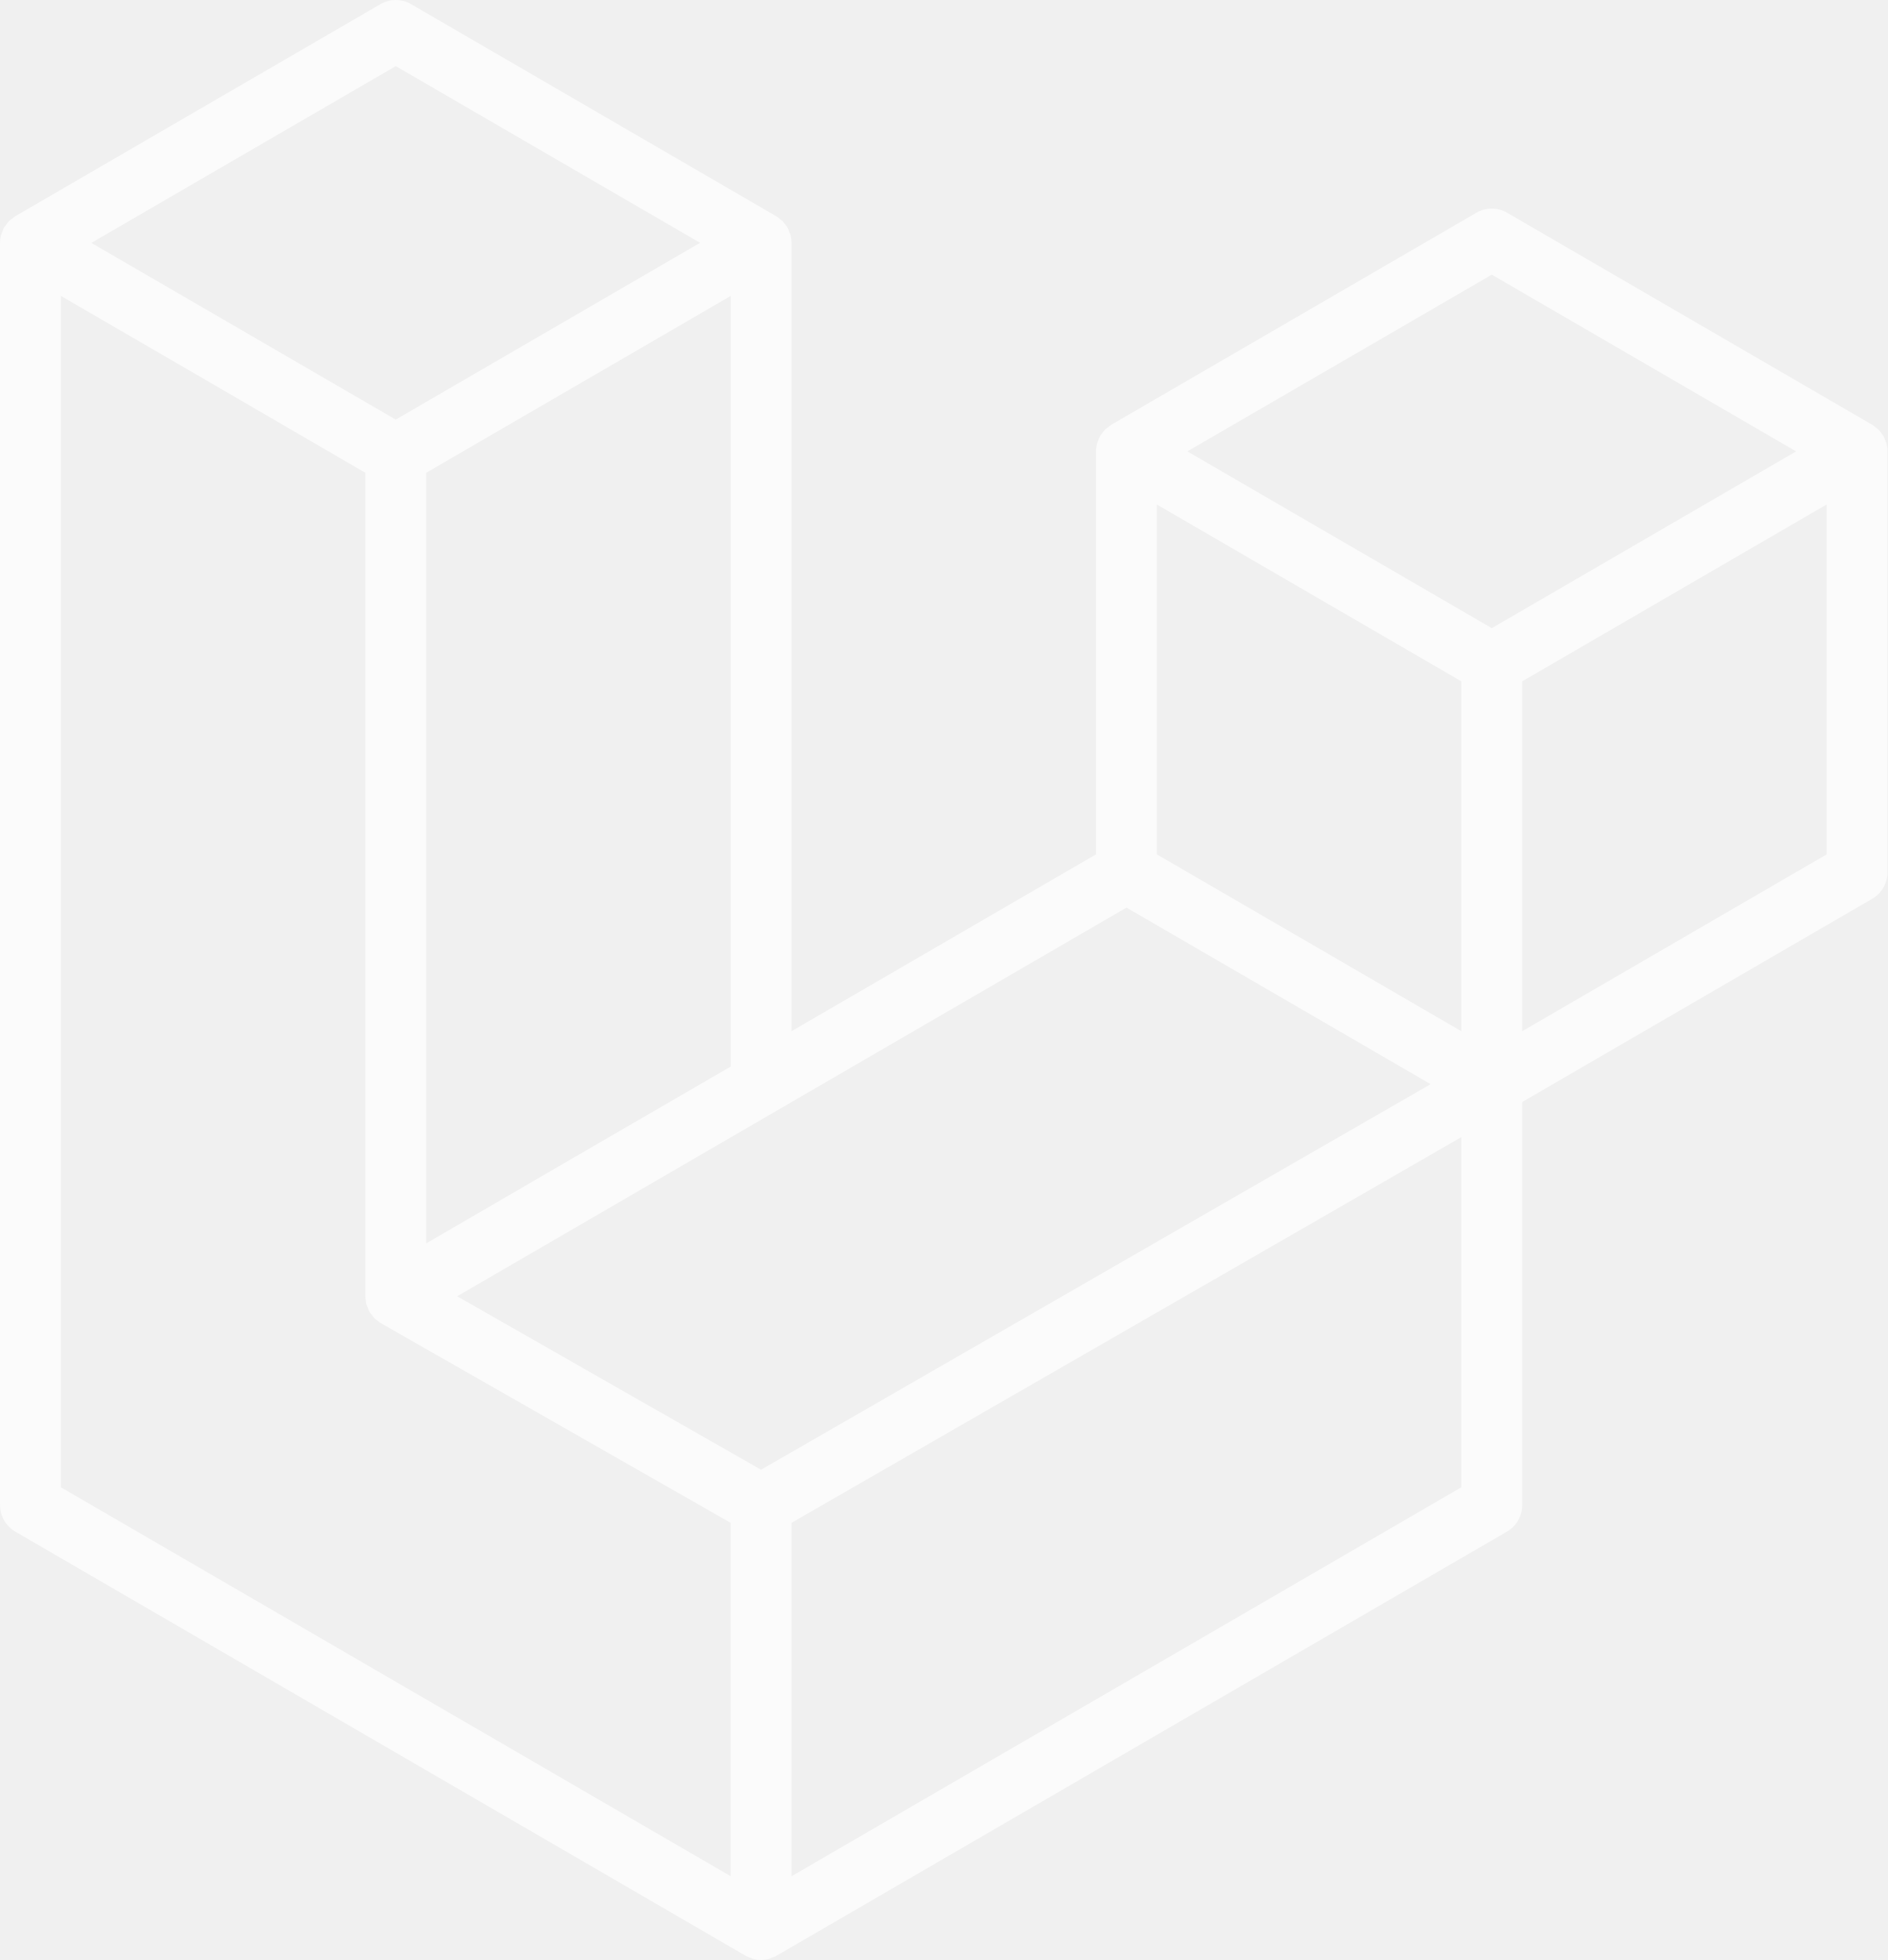
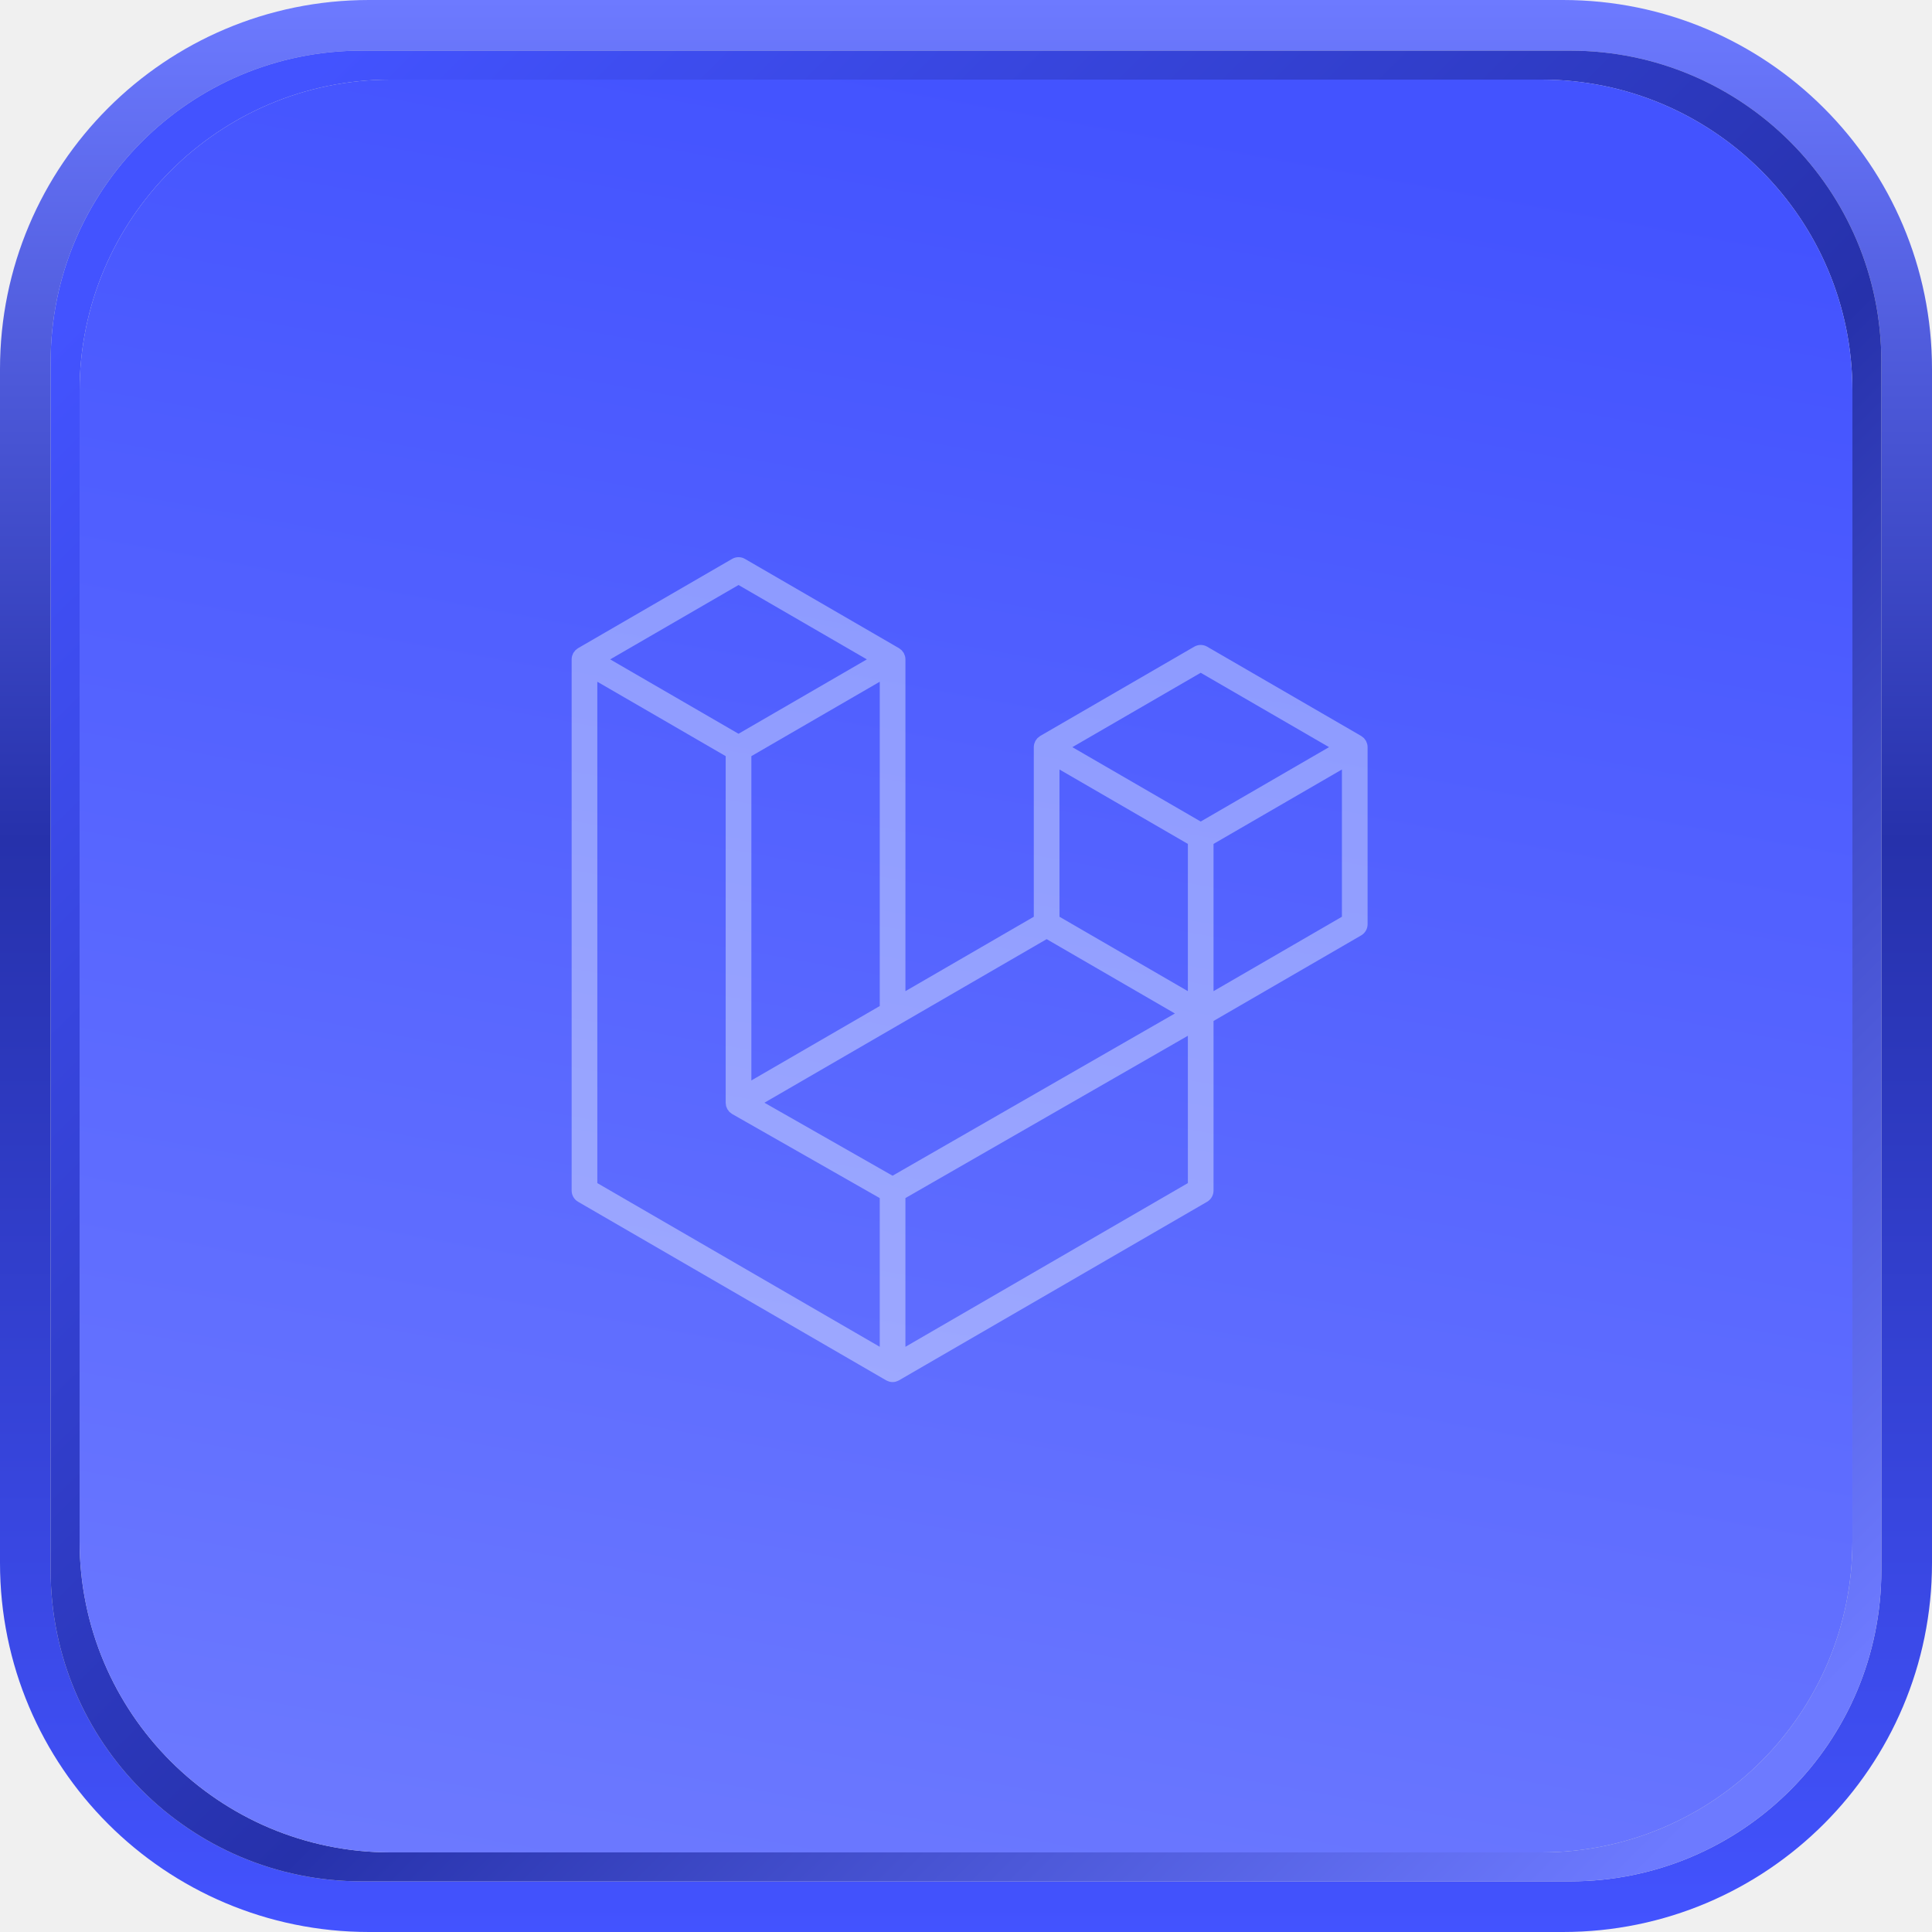
- <svg xmlns="http://www.w3.org/2000/svg" width="26" height="27" viewBox="0 0 26 27" fill="none">
-   <path opacity="0.7" fill-rule="evenodd" clip-rule="evenodd" d="M25.985 6.108C25.995 6.144 26 6.181 26 6.218V12.014C26 12.088 25.98 12.161 25.944 12.226C25.907 12.29 25.854 12.344 25.79 12.381L20.968 15.181V20.732C20.968 20.883 20.888 21.023 20.758 21.099L10.692 26.944C10.669 26.957 10.644 26.965 10.619 26.974C10.61 26.977 10.601 26.983 10.591 26.986C10.52 27.005 10.447 27.005 10.376 26.986C10.365 26.983 10.354 26.977 10.343 26.972C10.32 26.964 10.296 26.956 10.274 26.944L0.21 21.099C0.147 21.061 0.093 21.008 0.056 20.944C0.02 20.879 5.0655e-05 20.806 0 20.732L0 3.346C0 3.308 0.005 3.271 0.015 3.235C0.018 3.223 0.025 3.211 0.029 3.199C0.037 3.177 0.045 3.154 0.056 3.134C0.064 3.12 0.075 3.109 0.085 3.096C0.097 3.079 0.108 3.062 0.122 3.047C0.134 3.035 0.15 3.026 0.163 3.015C0.179 3.003 0.192 2.989 0.209 2.979L5.242 0.056C5.306 0.019 5.378 0 5.451 0C5.525 0 5.597 0.019 5.661 0.056L10.693 2.979H10.694C10.711 2.99 10.725 3.003 10.74 3.015C10.754 3.026 10.769 3.035 10.781 3.047C10.796 3.062 10.806 3.079 10.819 3.096C10.828 3.109 10.839 3.12 10.847 3.134C10.859 3.155 10.866 3.177 10.874 3.199C10.878 3.211 10.886 3.223 10.889 3.235C10.898 3.271 10.903 3.308 10.903 3.346V14.205L15.097 11.769V6.218C15.097 6.181 15.102 6.144 15.111 6.108C15.115 6.095 15.122 6.084 15.126 6.072C15.134 6.05 15.142 6.027 15.153 6.007C15.161 5.993 15.172 5.982 15.181 5.969C15.194 5.952 15.204 5.935 15.219 5.92C15.231 5.908 15.246 5.899 15.26 5.888C15.276 5.876 15.289 5.862 15.306 5.852L20.339 2.929C20.403 2.892 20.475 2.873 20.549 2.873C20.622 2.873 20.694 2.892 20.758 2.929L25.79 5.852C25.808 5.862 25.821 5.876 25.837 5.888C25.85 5.898 25.865 5.908 25.878 5.92C25.892 5.935 25.903 5.952 25.915 5.969C25.925 5.982 25.936 5.993 25.943 6.007C25.956 6.027 25.962 6.05 25.971 6.072C25.975 6.084 25.982 6.095 25.985 6.108ZM25.161 11.769V6.95L23.4 7.973L20.968 9.386V14.205L25.162 11.769H25.161ZM20.129 20.488V15.665L17.736 17.044L10.903 20.978V25.846L20.129 20.488ZM0.839 4.077V20.488L10.064 25.845V20.978L5.245 18.227L5.243 18.226L5.241 18.225C5.225 18.215 5.211 18.201 5.196 18.19C5.183 18.179 5.168 18.171 5.156 18.159L5.155 18.157C5.141 18.144 5.132 18.128 5.121 18.113C5.11 18.099 5.097 18.087 5.089 18.072L5.089 18.07C5.079 18.055 5.073 18.035 5.067 18.018C5.06 18.002 5.051 17.987 5.047 17.97C5.041 17.95 5.04 17.928 5.038 17.908C5.036 17.892 5.032 17.876 5.032 17.86V17.859V6.513L2.6 5.099L0.839 4.077ZM5.452 0.911L1.259 3.346L5.451 5.78L9.643 3.345L5.451 0.911H5.452ZM7.632 16.104L10.065 14.692V4.077L8.304 5.1L5.871 6.513V17.128L7.632 16.104ZM20.549 3.784L16.356 6.218L20.549 8.653L24.74 6.218L20.549 3.784ZM20.129 9.386L17.696 7.973L15.935 6.95V11.769L18.368 13.182L20.129 14.205V9.386ZM10.483 20.246L16.632 16.705L19.706 14.935L15.517 12.503L10.693 15.304L6.298 17.857L10.483 20.246Z" fill="white" />
+ <svg xmlns="http://www.w3.org/2000/svg" width="267" height="267" viewBox="0 0 267 267" fill="none">
+   <rect width="267" height="267" rx="51" fill="url(#paint0_linear_1065_74)" />
+   <rect x="7" y="7" width="253" height="253" rx="43" fill="#D9D9D9" />
+   <rect x="7" y="7" width="253" height="253" rx="43" fill="url(#paint1_linear_1065_74)" />
+   <rect x="11" y="11" width="245" height="245" rx="43" fill="#D9D9D9" />
+   <rect x="11" y="11" width="245" height="245" rx="43" fill="url(#paint2_linear_1065_74)" />
+   <g style="mix-blend-mode:soft-light">
+     <path fill-rule="evenodd" clip-rule="evenodd" d="M188.938 102.79C188.979 102.942 189 103.098 189 103.256V127.726C189 128.04 188.918 128.348 188.761 128.62C188.605 128.892 188.38 129.117 188.109 129.273L167.708 141.098V164.535C167.708 165.173 167.372 165.762 166.822 166.083L124.237 190.762C124.14 190.818 124.033 190.854 123.927 190.892C123.887 190.905 123.849 190.93 123.807 190.941C123.51 191.02 123.197 191.02 122.899 190.941C122.85 190.927 122.806 190.901 122.759 190.883C122.662 190.847 122.56 190.816 122.467 190.762L79.891 166.083C79.62 165.927 79.395 165.701 79.239 165.429C79.083 165.158 79 164.849 79 164.535V91.126C79 90.965 79.022 90.809 79.062 90.657C79.075 90.606 79.106 90.559 79.124 90.508C79.157 90.414 79.188 90.319 79.237 90.231C79.27 90.174 79.319 90.127 79.359 90.073C79.41 90.002 79.456 89.928 79.516 89.866C79.567 89.814 79.634 89.776 79.691 89.732C79.755 89.678 79.813 89.62 79.886 89.578L101.178 77.238C101.447 77.082 101.753 77 102.064 77C102.375 77 102.68 77.082 102.95 77.238L124.239 89.578H124.244C124.315 89.623 124.374 89.678 124.439 89.73C124.496 89.774 124.56 89.814 124.611 89.864C124.673 89.928 124.718 90.002 124.771 90.073C124.809 90.127 124.86 90.174 124.891 90.231C124.942 90.321 124.97 90.414 125.006 90.508C125.023 90.559 125.054 90.606 125.068 90.66C125.109 90.812 125.129 90.968 125.13 91.126V136.977L142.87 126.693V103.254C142.87 103.098 142.892 102.939 142.932 102.79C142.948 102.736 142.977 102.689 142.994 102.638C143.03 102.544 143.061 102.449 143.109 102.362C143.143 102.304 143.191 102.257 143.229 102.203C143.282 102.132 143.327 102.058 143.389 101.996C143.44 101.945 143.504 101.907 143.561 101.862C143.628 101.808 143.685 101.751 143.756 101.708L165.05 89.368C165.32 89.212 165.625 89.13 165.936 89.13C166.247 89.13 166.553 89.212 166.822 89.368L188.112 101.708C188.187 101.753 188.245 101.808 188.311 101.86C188.366 101.904 188.431 101.945 188.482 101.994C188.544 102.058 188.588 102.132 188.641 102.203C188.681 102.257 188.73 102.304 188.761 102.362C188.812 102.449 188.84 102.544 188.876 102.638C188.896 102.689 188.925 102.736 188.938 102.79ZM185.451 126.693V106.345L178.001 110.662L167.708 116.628V136.977L185.453 126.693H185.451ZM164.162 163.503V143.141L154.038 148.962L125.128 165.572V186.126L164.162 163.503ZM82.549 94.215V163.503L121.579 186.124V165.574L101.189 153.957L101.182 153.953L101.173 153.948C101.105 153.908 101.047 153.85 100.983 153.801C100.927 153.757 100.863 153.721 100.814 153.672L100.81 153.665C100.752 153.609 100.712 153.54 100.664 153.478C100.619 153.418 100.566 153.366 100.531 153.304L100.529 153.297C100.489 153.23 100.464 153.15 100.436 153.074C100.407 153.007 100.369 152.945 100.351 152.873C100.329 152.789 100.325 152.697 100.316 152.61C100.307 152.543 100.289 152.476 100.289 152.41V104.498L89.999 98.53L82.549 94.215ZM102.066 80.847L84.328 91.126L102.062 101.405L119.798 91.124L102.062 80.847H102.066ZM111.291 144.996L121.581 139.033V94.215L114.131 98.532L103.838 104.498V149.316L111.291 144.996ZM165.936 92.977L148.2 103.256L165.936 113.535L183.67 103.254L165.936 92.977ZM164.162 116.628L153.869 110.662L146.419 106.345V126.693L156.709 132.657L164.162 136.977V116.628ZM123.351 162.483L149.366 147.532L162.37 140.061L144.647 129.789L124.241 141.615L105.644 152.394L123.351 162.483Z" fill="white" />
+   </g>
+   <defs>
+     <linearGradient id="paint0_linear_1065_74" x1="133.5" y1="0" x2="133.5" y2="267" gradientUnits="userSpaceOnUse">
+       <stop stop-color="#6D7AFF" />
+       <stop offset="0.435" stop-color="#2631AB" />
+       <stop offset="1" stop-color="#4353FF" />
+     </linearGradient>
+     <linearGradient id="paint1_linear_1065_74" x1="236.5" y1="249.5" x2="21" y2="32.5" gradientUnits="userSpaceOnUse">
+       <stop stop-color="#6D7AFF" />
+       <stop offset="0.435" stop-color="#2631AB" />
+       <stop offset="1" stop-color="#4353FF" />
+     </linearGradient>
+     <linearGradient id="paint2_linear_1065_74" x1="133.5" y1="11" x2="87" y2="268" gradientUnits="userSpaceOnUse">
+       <stop stop-color="#4353FF" />
+       <stop offset="1" stop-color="#6D7AFF" />
+     </linearGradient>
+   </defs>
</svg>
